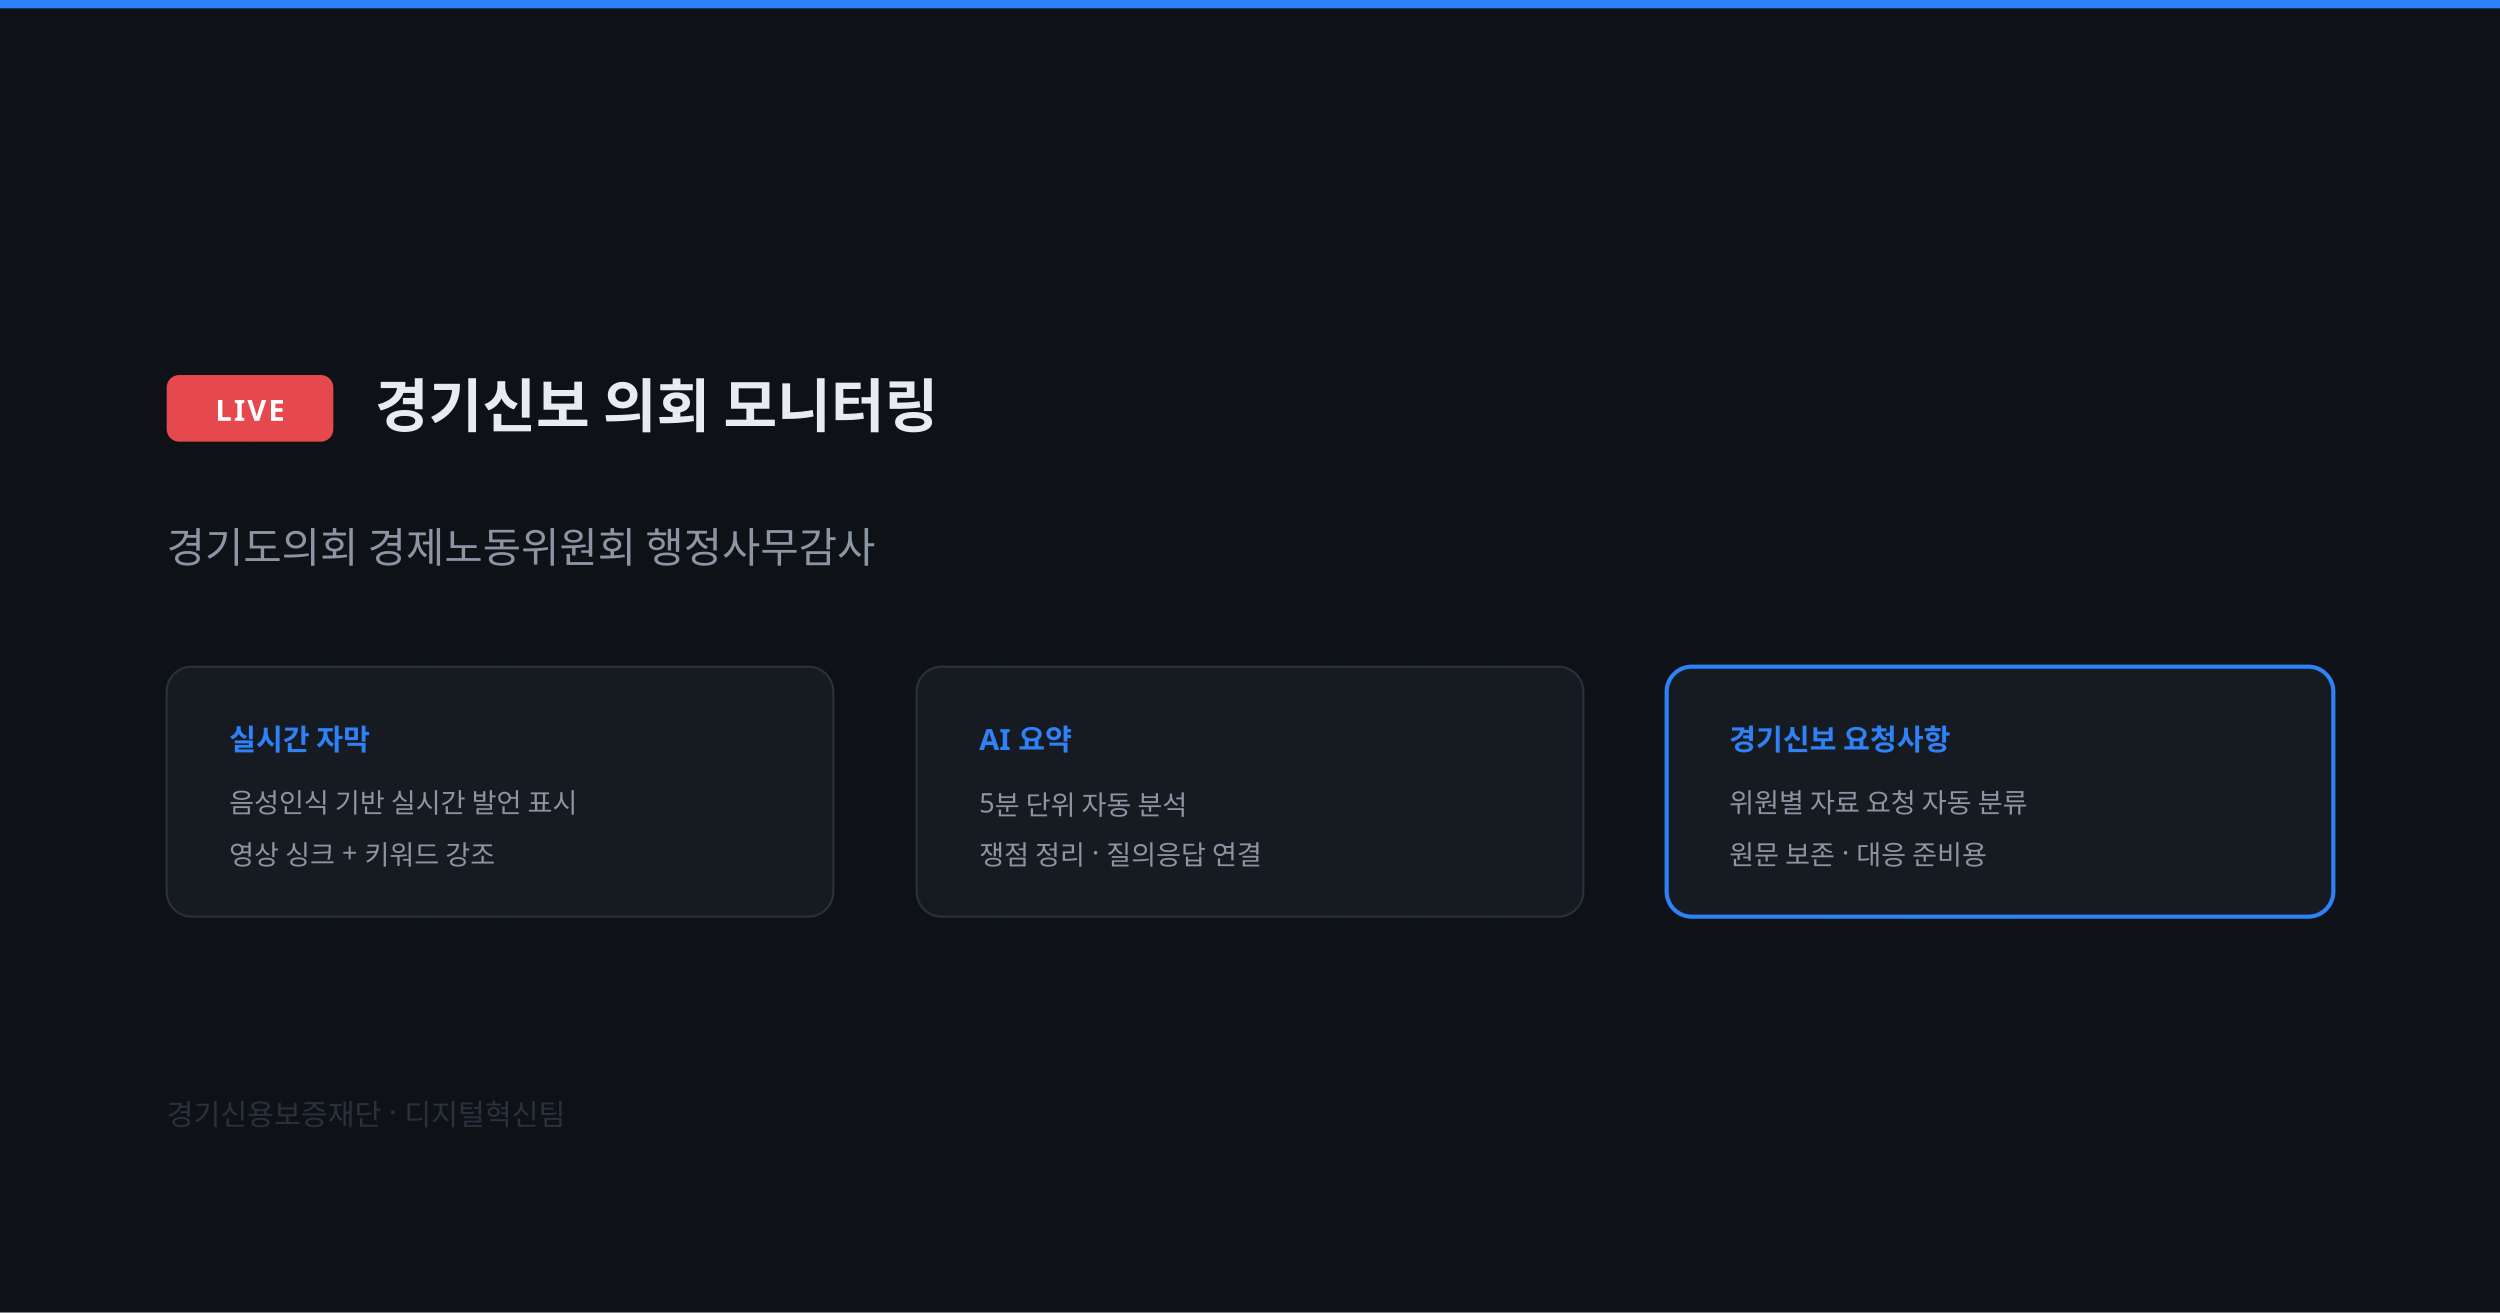
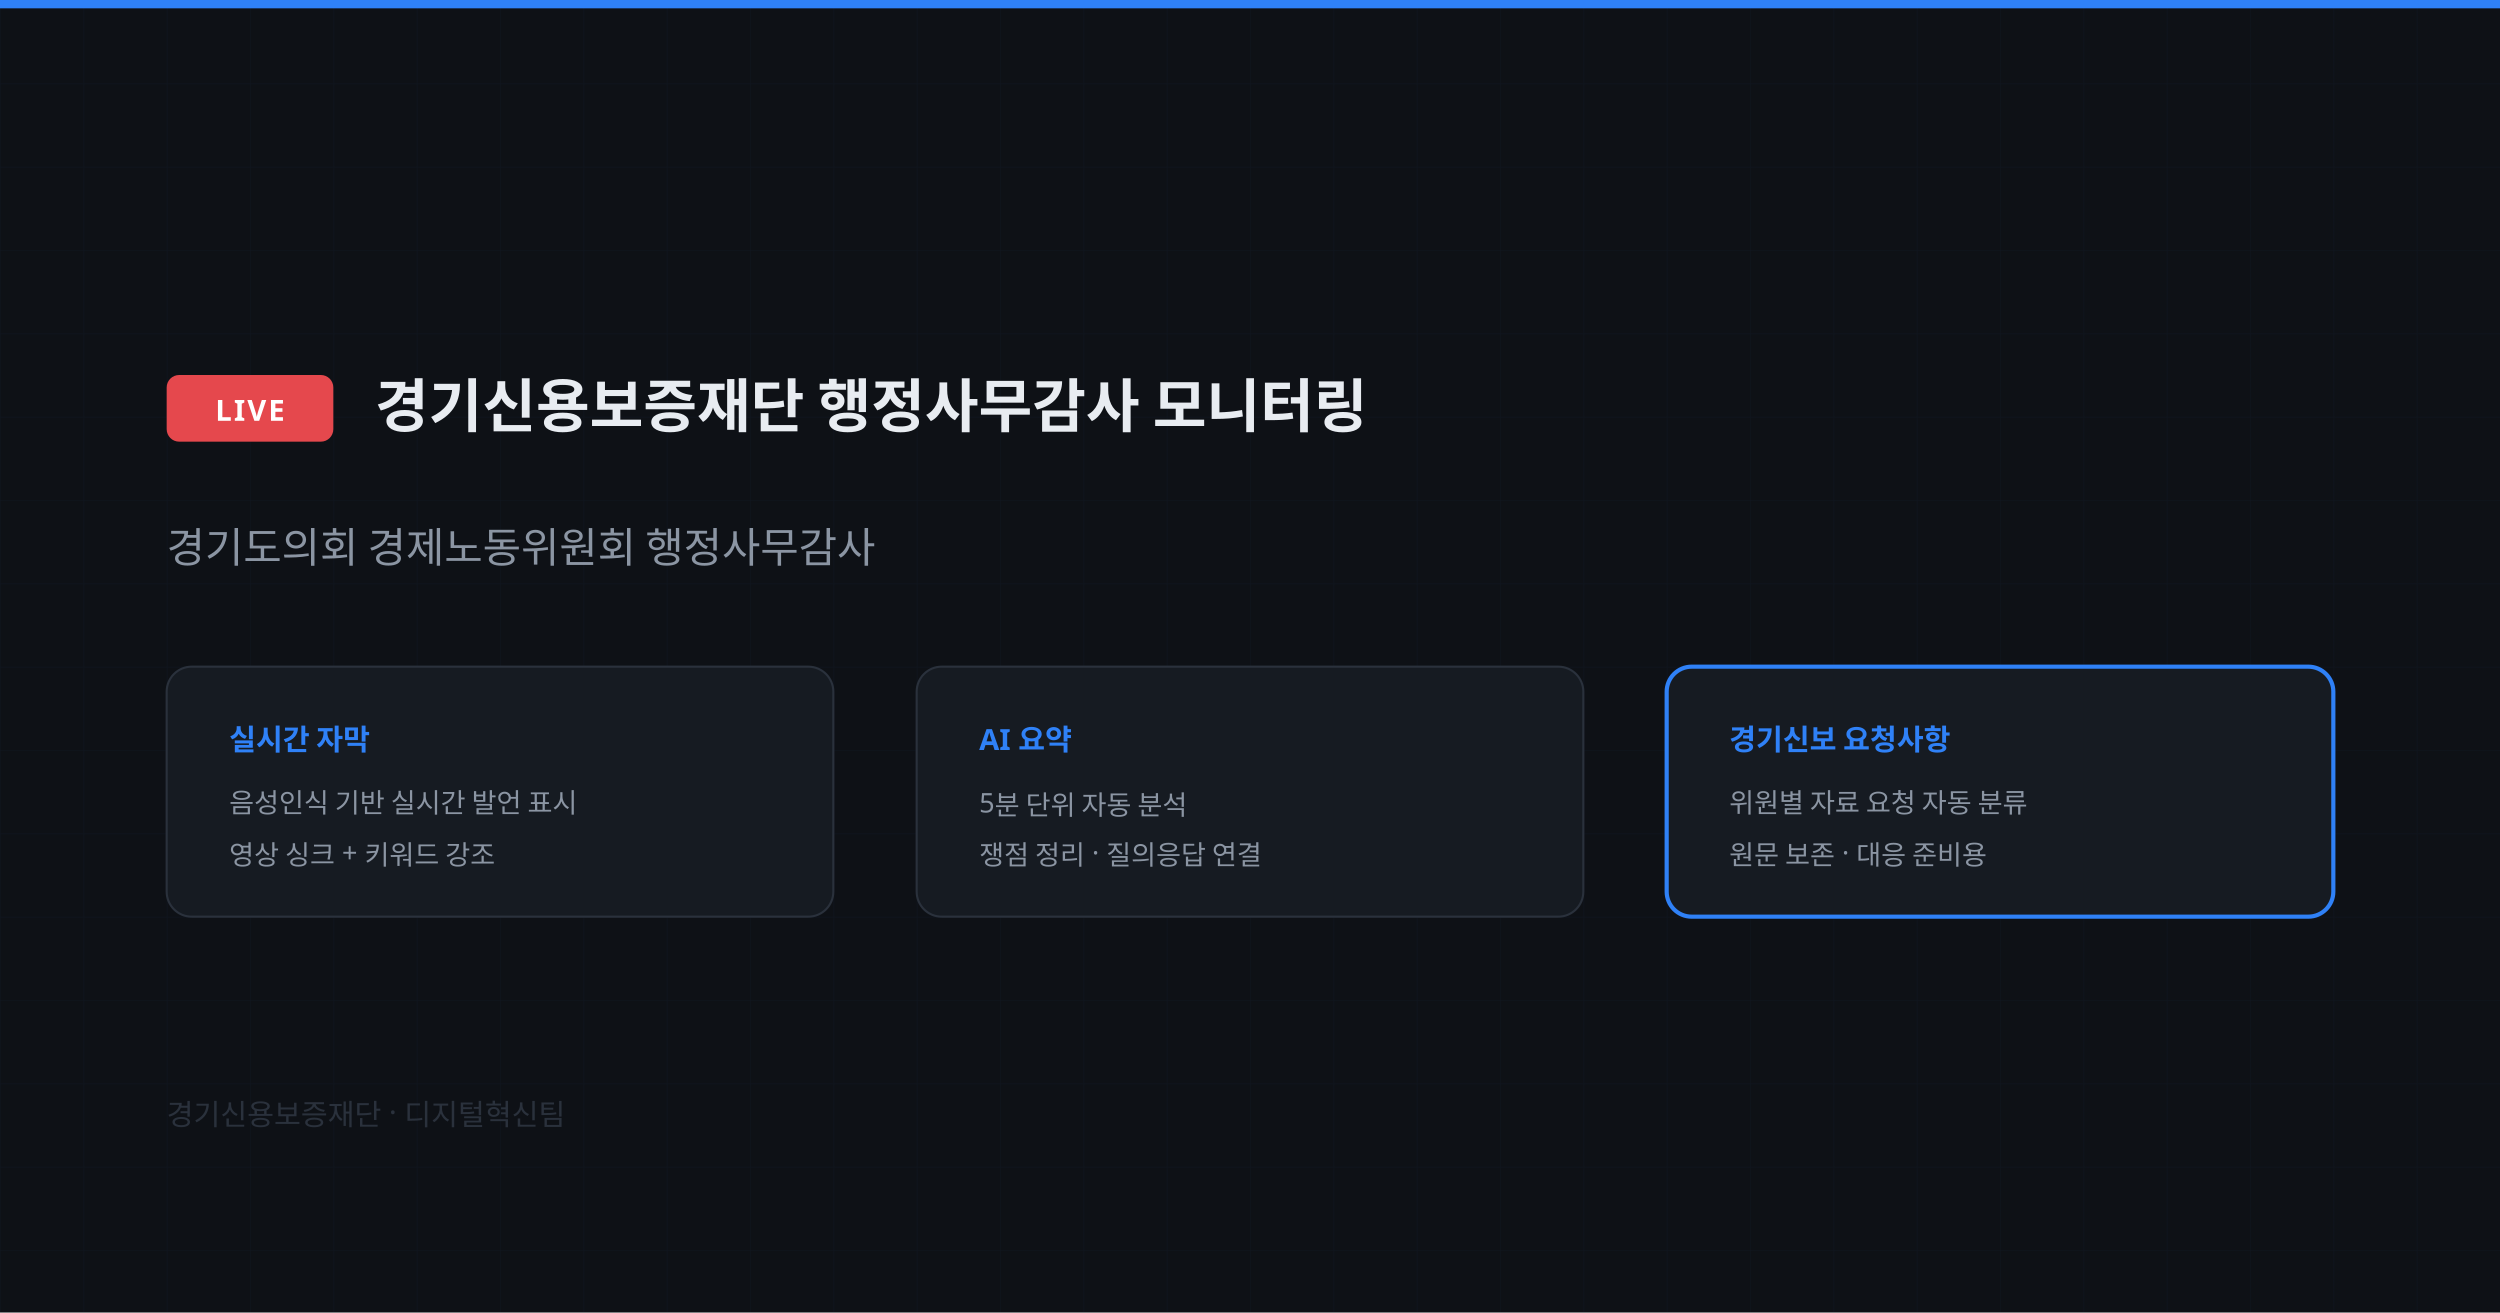
<svg xmlns="http://www.w3.org/2000/svg" viewBox="0 0 1200 630">
  <rect width="1200" height="630" fill="#0e1116" />
  <rect x="0" y="0" width="1200" height="630" fill="url(#grid)" opacity="0.05" />
  <defs>
    <pattern id="grid" width="40" height="40" patternUnits="userSpaceOnUse">
      <path d="M 40 0 L 0 0 0 40" fill="none" stroke="#2f81f7" stroke-width="0.5" />
    </pattern>
  </defs>
  <rect x="0" y="0" width="1200" height="4" fill="#2f81f7" />
  <rect x="80" y="180" width="80" height="32" rx="6" fill="#e5484d" />
  <text x="120" y="202" text-anchor="middle" fill="#fff" font-family="system-ui,sans-serif" font-size="14" font-weight="700" letter-spacing="1">LIVE</text>
-   <text x="180" y="205" fill="#e8ecf1" font-family="system-ui,sans-serif" font-size="28" font-weight="700">경기신보 의회 모니터링</text>
+   <text x="180" y="205" fill="#e8ecf1" font-family="system-ui,sans-serif" font-size="28" font-weight="700">경기신용보증재단 행정사무감사 모니터링</text>
  <text x="80" y="270" fill="#8b95a3" font-family="system-ui,sans-serif" font-size="20">경기도의회 경제노동위원회 행정사무감사</text>
  <rect x="80" y="320" width="320" height="120" rx="12" fill="#161b22" stroke="#2a313c" />
  <text x="110" y="360" fill="#2f81f7" font-family="system-ui,sans-serif" font-size="14" font-weight="700">실시간 자막</text>
  <text x="110" y="390" fill="#8b95a3" font-family="system-ui,sans-serif" font-size="13">음성인식 기반 실시간 발언 표시</text>
  <text x="110" y="415" fill="#8b95a3" font-family="system-ui,sans-serif" font-size="13">영상 싱크 + 키워드 강조</text>
  <rect x="440" y="320" width="320" height="120" rx="12" fill="#161b22" stroke="#2a313c" />
  <text x="470" y="360" fill="#2f81f7" font-family="system-ui,sans-serif" font-size="14" font-weight="700">AI 요약</text>
  <text x="470" y="390" fill="#8b95a3" font-family="system-ui,sans-serif" font-size="13">5분 단위 자동 분석</text>
  <text x="470" y="415" fill="#8b95a3" font-family="system-ui,sans-serif" font-size="13">쟁점 정리 · 질의응답 연결</text>
  <rect x="800" y="320" width="320" height="120" rx="12" fill="#161b22" stroke="#2f81f7" stroke-width="2" />
  <text x="830" y="360" fill="#2f81f7" font-family="system-ui,sans-serif" font-size="14" font-weight="700">경기신보 요청사항</text>
  <text x="830" y="390" fill="#8b95a3" font-family="system-ui,sans-serif" font-size="13">위원별 자료 요청 자동 분류</text>
  <text x="830" y="415" fill="#8b95a3" font-family="system-ui,sans-serif" font-size="13">원문 보존 · 대응 준비용</text>
  <text x="80" y="540" fill="#2a313c" font-family="system-ui,sans-serif" font-size="14">경기신용보증재단 · 디지털혁신팀</text>
</svg>
